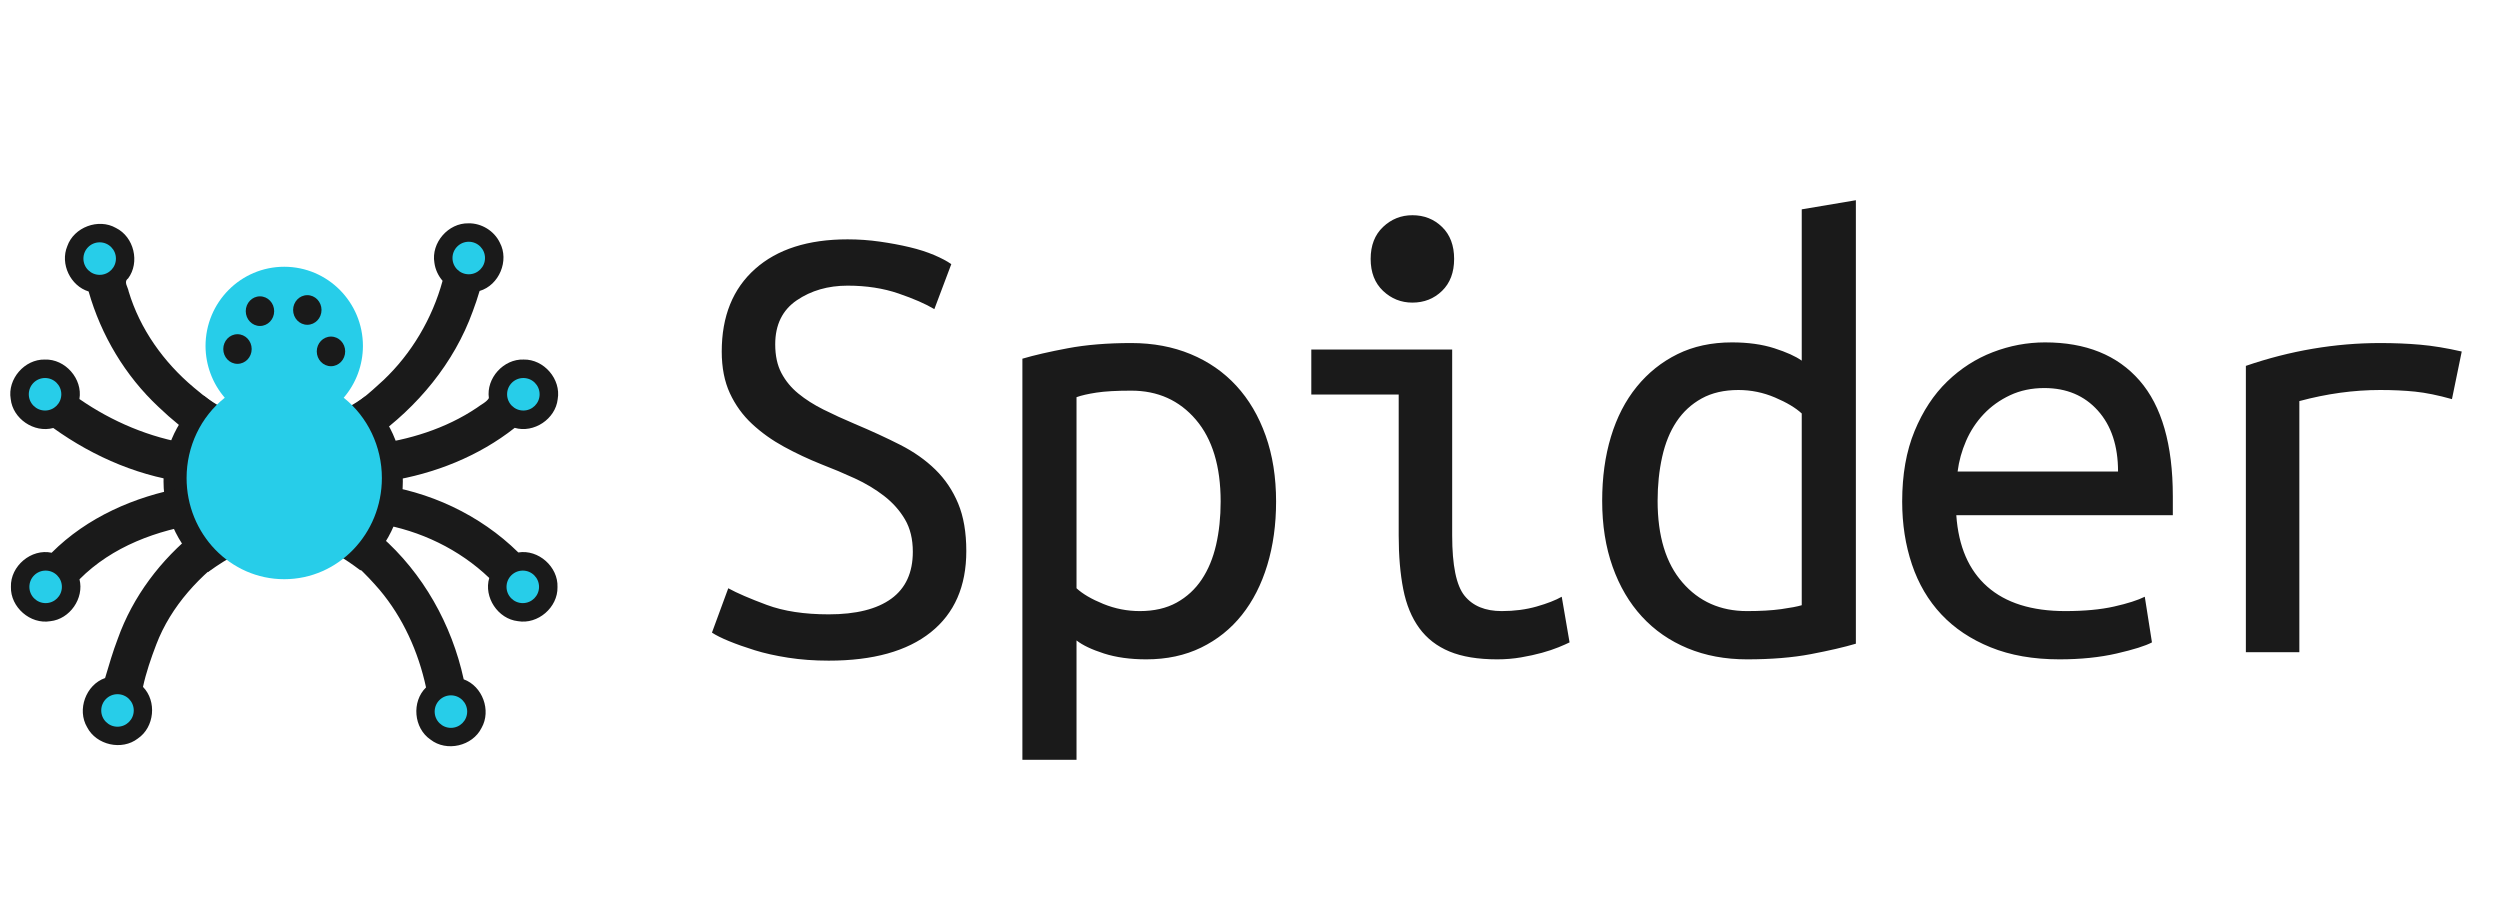
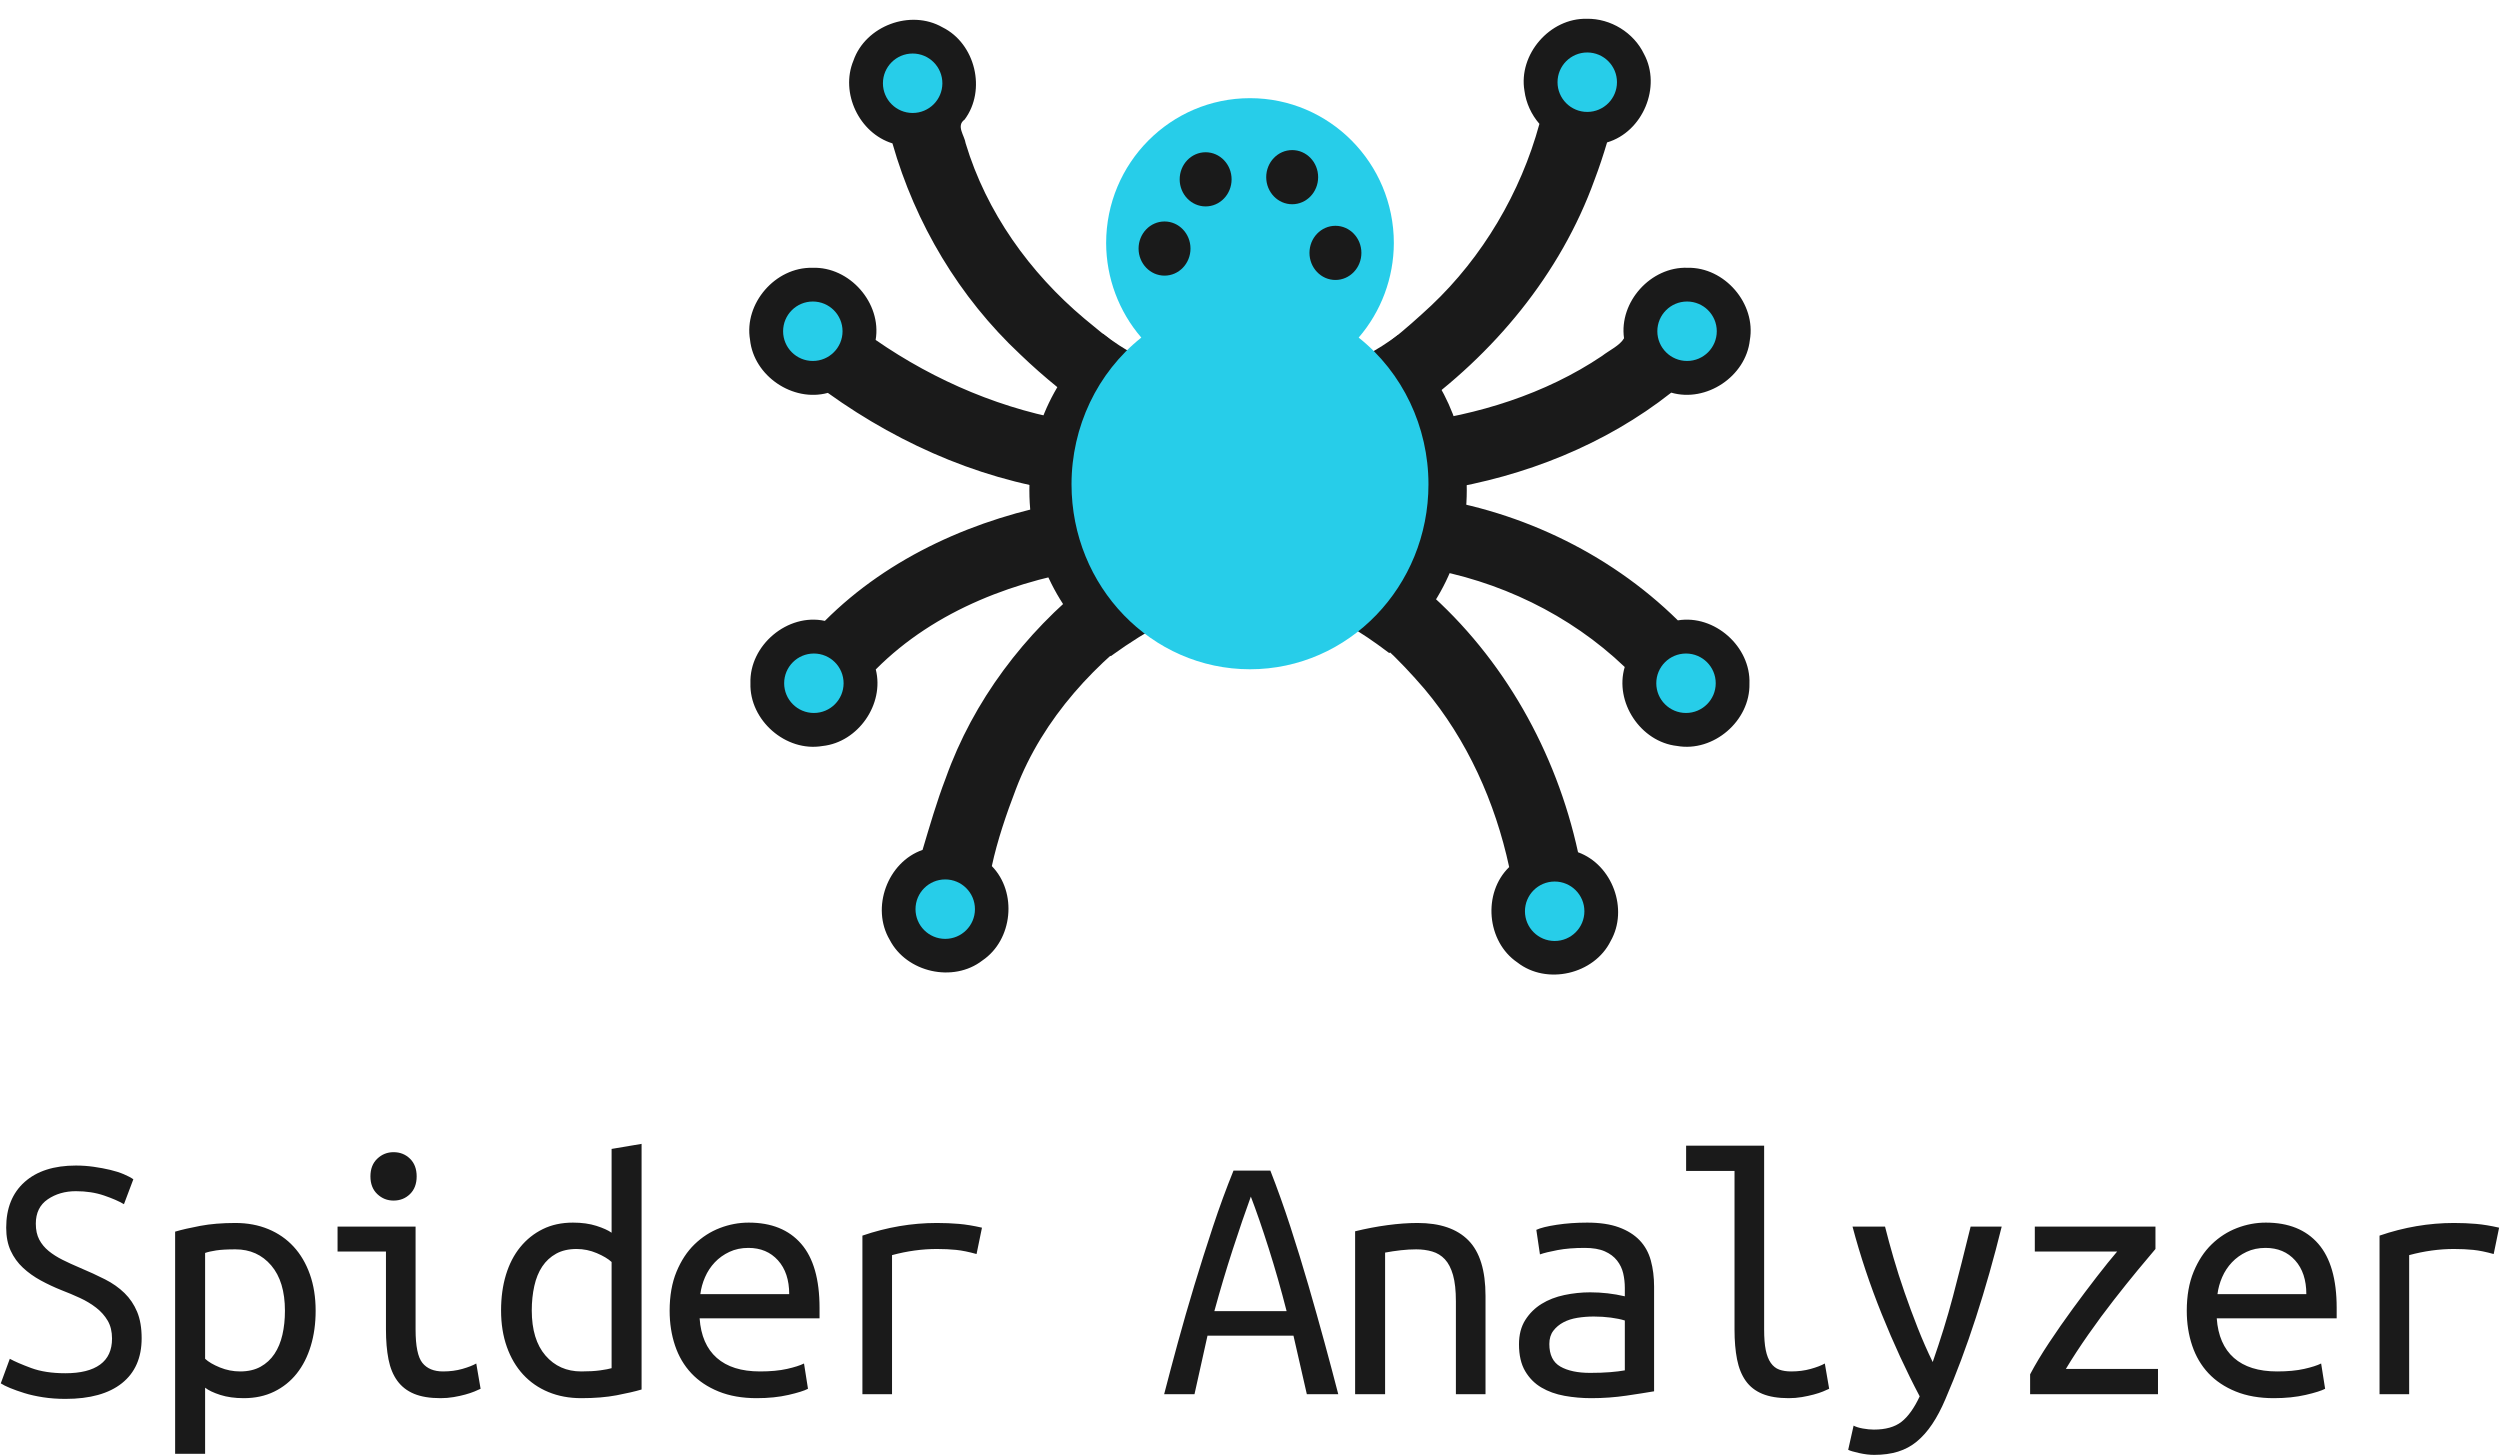
- <svg xmlns="http://www.w3.org/2000/svg" viewBox="0 0 1150 420">
-   <g transform="translate(0 98.000) scale(4.72604) translate(-15.567 168.206) translate(-28.47788,-30.31288)">
-     <g id="g129" transform="matrix(0.8897006,0,0,0.8897006,146.9418,1.288914)" style="stroke-width:1.124">
-       <g id="g128" transform="translate(-151.0714,-193.3)">
-         <path id="path114" style="opacity:1;fill:#1a1a1a;stroke-width:0.281" d="m 79.488,66.216 c 0,3.904 -1.802,7.398 -4.639,9.736 -3.857,-2.905 -4.494,-2.402 -7.715,-2.402 -3.114,-10e-7 -4.029,-0.954 -8.957,2.587 -2.97,-2.337 -4.869,-5.913 -4.869,-9.921 0,-3.817 1.667,-7.047 4.396,-9.384 2.515,1.97 5.594,2.996 8.904,2.996 3.41,0 6.318,-1.096 8.753,-2.906 2.609,2.33 4.127,5.573 4.127,9.293 z" />
-         <path id="path115" style="opacity:1;fill:#1a1a1a;stroke-width:0.45" d="m 86.672,37.988 c -2.211,-0.054 -4.106,2.133 -3.731,4.314 0.094,0.728 0.416,1.421 0.895,1.975 -1.12,4.118 -3.409,7.982 -6.479,10.877 -1.546,1.44 -3.145,2.802 -4.959,3.856 -1.838,0.783 -3.757,0.314 -5.68,0.359 -2,0.012 -4.12,0.513 -5.995,-0.443 -1.534,-0.799 -2.797,-1.913 -4.118,-2.991 -3.28,-2.754 -5.87,-6.373 -7.111,-10.494 -0.07,-0.476 -0.585,-1.048 -0.063,-1.42 1.316,-1.763 0.646,-4.551 -1.326,-5.525 -1.912,-1.096 -4.606,-0.087 -5.327,1.994 -0.802,1.928 0.341,4.342 2.335,4.955 1.365,4.794 4.001,9.218 7.645,12.627 1.439,1.384 3.002,2.639 4.64,3.781 -0.08,0.663 -0.811,0.236 -1.257,0.26 -4.314,-0.667 -8.468,-2.432 -12.034,-4.903 0.375,-2.205 -1.557,-4.404 -3.791,-4.318 -2.208,-0.049 -4.101,2.133 -3.727,4.312 0.226,2.162 2.562,3.747 4.657,3.175 4.483,3.223 9.762,5.472 15.281,6.023 0.18,0.597 -0.72,0.297 -1.038,0.502 -5.338,0.968 -10.551,3.246 -14.421,7.121 -2.227,-0.483 -4.528,1.461 -4.455,3.732 -0.066,2.219 2.121,4.133 4.312,3.758 2.134,-0.226 3.716,-2.505 3.19,-4.584 3.563,-3.585 8.503,-5.408 13.428,-6.11 0.486,0.239 -0.513,0.616 -0.684,0.882 -3.835,3.055 -6.909,7.101 -8.558,11.738 -0.539,1.404 -0.957,2.854 -1.386,4.292 -2.103,0.731 -3.099,3.466 -1.967,5.381 1.008,1.956 3.811,2.586 5.551,1.235 1.819,-1.231 2.097,-4.078 0.562,-5.647 0.328,-1.53 0.87,-3.117 1.444,-4.615 1.613,-4.24 4.826,-7.688 8.513,-10.235 1.52,-0.977 3.378,-1.439 5.14,-1.348 1.887,-0.035 3.901,-0.006 5.622,0.98 1.991,1.19 3.667,2.862 5.175,4.612 2.562,3.049 4.239,6.794 5.071,10.664 -1.599,1.549 -1.355,4.458 0.49,5.708 1.754,1.374 4.599,0.714 5.584,-1.281 1.084,-1.9 0.104,-4.568 -1.953,-5.314 -1.306,-6.002 -4.451,-11.623 -9.093,-15.678 -0.512,-0.494 -1.196,-0.941 -1.641,-1.414 0.351,-0.252 1.02,0.077 1.489,0.074 4.477,0.738 8.754,2.786 12.04,5.93 -0.627,2.102 0.953,4.485 3.131,4.726 2.185,0.387 4.383,-1.507 4.334,-3.724 0.088,-2.221 -2.091,-4.154 -4.285,-3.793 -4.191,-4.127 -9.799,-6.742 -15.627,-7.449 0.209,-0.374 1.055,-0.185 1.503,-0.37 4.953,-0.786 9.784,-2.698 13.728,-5.811 2.098,0.608 4.463,-0.969 4.704,-3.139 0.387,-2.185 -1.508,-4.381 -3.724,-4.334 -2.197,-0.083 -4.115,2.041 -3.805,4.219 -0.252,0.438 -0.884,0.72 -1.317,1.058 -3.416,2.297 -7.455,3.532 -11.463,4.028 -0.715,0.152 -0.324,-0.508 0.097,-0.647 4.874,-3.468 8.88,-8.269 10.92,-13.932 0.28,-0.733 0.523,-1.478 0.747,-2.229 2.137,-0.629 3.27,-3.327 2.212,-5.29 -0.614,-1.285 -2.002,-2.136 -3.425,-2.111 z" />
-         <path id="path116" style="opacity:1;fill:#27cde9;fill-opacity:1;stroke:none;stroke-width:0.45;stroke-dasharray:none" d="m 66.513,42.739 a 8.61,8.675 0 0 0 -8.61,8.675 8.61,8.675 0 0 0 2.105,5.655 10.682,11.071 0 0 0 -4.177,8.781 10.682,11.071 0 0 0 10.682,11.071 10.682,11.071 0 0 0 10.682,-11.071 10.682,11.071 0 0 0 -4.177,-8.781 8.61,8.675 0 0 0 2.105,-5.655 8.61,8.675 0 0 0 -8.61,-8.675 z" />
-         <ellipse style="opacity:1;fill:none;fill-opacity:1;stroke:none;stroke-width:0.45;stroke-dasharray:none" id="ellipse116" ry="7.605" rx="7.338" cy="66.083" cx="66.512" />
-         <path id="path117" style="opacity:1;fill:#1a1a1a;stroke-width:0.281" d="m 62.952,51.74 a 1.554,1.621 0 0 1 -1.554,1.621 1.554,1.621 0 0 1 -1.554,-1.621 1.554,1.621 0 0 1 1.554,-1.621 1.554,1.621 0 0 1 1.554,1.621 z" />
-         <path id="path118" style="opacity:1;fill:#1a1a1a;stroke-width:0.281" d="m 65.412,47.597 a 1.554,1.621 0 0 1 -1.554,1.621 1.554,1.621 0 0 1 -1.554,-1.621 1.554,1.621 0 0 1 1.554,-1.621 1.554,1.621 0 0 1 1.554,1.621 z" />
-         <path id="path119" style="opacity:1;fill:#1a1a1a;stroke-width:0.281" d="m 70.592,47.467 a 1.554,1.621 0 0 1 -1.554,1.621 1.554,1.621 0 0 1 -1.554,-1.621 1.554,1.621 0 0 1 1.554,-1.621 1.554,1.621 0 0 1 1.554,1.621 z" />
-         <path id="path120" style="opacity:1;fill:#1a1a1a;stroke-width:0.281" d="m 73.181,51.999 a 1.554,1.621 0 0 1 -1.554,1.621 1.554,1.621 0 0 1 -1.554,-1.621 1.554,1.621 0 0 1 1.554,-1.621 1.554,1.621 0 0 1 1.554,1.621 z" />
-         <path id="path121" style="opacity:1;fill:#27cde9;stroke-width:0.281" d="m 48.101,41.846 a 1.779,1.779 0 0 1 -1.779,1.779 1.779,1.779 0 0 1 -1.779,-1.779 1.779,1.779 0 0 1 1.779,-1.779 1.779,1.779 0 0 1 1.779,1.779" />
-         <path id="path122" style="opacity:1;fill:#27cde9;stroke-width:0.281" d="m 88.478,41.783 a 1.779,1.779 0 0 1 -1.779,1.779 1.779,1.779 0 0 1 -1.779,-1.779 1.779,1.779 0 0 1 1.779,-1.779 1.779,1.779 0 0 1 1.779,1.779 z" />
-         <path id="path123" style="opacity:1;fill:#27cde9;stroke-width:0.281" d="m 94.452,56.689 a 1.779,1.779 0 0 1 -1.779,1.779 1.779,1.779 0 0 1 -1.779,-1.779 1.779,1.779 0 0 1 1.779,-1.779 1.779,1.779 0 0 1 1.779,1.779 z" />
-         <path id="path124" style="opacity:1;fill:#27cde9;stroke-width:0.281" d="m 42.126,56.689 a 1.779,1.779 0 0 1 -1.779,1.779 1.779,1.779 0 0 1 -1.779,-1.779 1.779,1.779 0 0 1 1.779,-1.779 1.779,1.779 0 0 1 1.779,1.779 z" />
-         <path id="path125" style="opacity:1;fill:#27cde9;stroke-width:0.281" d="m 42.189,77.758 a 1.779,1.779 0 0 1 -1.779,1.779 1.779,1.779 0 0 1 -1.779,-1.779 1.779,1.779 0 0 1 1.779,-1.779 1.779,1.779 0 0 1 1.779,1.779 z" />
-         <path id="path126" style="opacity:1;fill:#27cde9;stroke-width:0.281" d="m 50.051,91.279 a 1.779,1.779 0 0 1 -1.779,1.779 1.779,1.779 0 0 1 -1.779,-1.779 1.779,1.779 0 0 1 1.779,-1.779 1.779,1.779 0 0 1 1.779,1.779 z" />
-         <path id="path127" style="opacity:1;fill:#27cde9;stroke-width:0.281" d="m 86.528,91.405 a 1.779,1.779 0 0 1 -1.779,1.779 1.779,1.779 0 0 1 -1.779,-1.779 1.779,1.779 0 0 1 1.779,-1.779 1.779,1.779 0 0 1 1.779,1.779 z" />
-         <path id="path128" style="opacity:1;fill:#27cde9;stroke-width:0.281" d="m 94.389,77.758 a 1.779,1.779 0 0 1 -1.779,1.779 1.779,1.779 0 0 1 -1.779,-1.779 1.779,1.779 0 0 1 1.779,-1.779 1.779,1.779 0 0 1 1.779,1.779 z" />
+ <svg xmlns="http://www.w3.org/2000/svg" viewBox="0 0 830.0 483.3" width="830" height="483">
+   <g transform="translate(242.41 0) scale(6.23842) translate(-15.567 168.206)">
+     <g transform="translate(-28.47788,-30.31288)">
+       <g id="g129" transform="matrix(0.8897006,0,0,0.8897006,146.9418,1.288914)" style="stroke-width:1.124">
+         <g id="g128" transform="translate(-151.0714,-193.3)">
+           <path id="path114" style="opacity:1;fill:#1a1a1a;stroke-width:0.281" d="m 79.488,66.216 c 0,3.904 -1.802,7.398 -4.639,9.736 -3.857,-2.905 -4.494,-2.402 -7.715,-2.402 -3.114,-10e-7 -4.029,-0.954 -8.957,2.587 -2.97,-2.337 -4.869,-5.913 -4.869,-9.921 0,-3.817 1.667,-7.047 4.396,-9.384 2.515,1.97 5.594,2.996 8.904,2.996 3.41,0 6.318,-1.096 8.753,-2.906 2.609,2.33 4.127,5.573 4.127,9.293 z" />
+           <path id="path115" style="opacity:1;fill:#1a1a1a;stroke-width:0.45" d="m 86.672,37.988 c -2.211,-0.054 -4.106,2.133 -3.731,4.314 0.094,0.728 0.416,1.421 0.895,1.975 -1.12,4.118 -3.409,7.982 -6.479,10.877 -1.546,1.44 -3.145,2.802 -4.959,3.856 -1.838,0.783 -3.757,0.314 -5.68,0.359 -2,0.012 -4.12,0.513 -5.995,-0.443 -1.534,-0.799 -2.797,-1.913 -4.118,-2.991 -3.28,-2.754 -5.87,-6.373 -7.111,-10.494 -0.07,-0.476 -0.585,-1.048 -0.063,-1.42 1.316,-1.763 0.646,-4.551 -1.326,-5.525 -1.912,-1.096 -4.606,-0.087 -5.327,1.994 -0.802,1.928 0.341,4.342 2.335,4.955 1.365,4.794 4.001,9.218 7.645,12.627 1.439,1.384 3.002,2.639 4.64,3.781 -0.08,0.663 -0.811,0.236 -1.257,0.26 -4.314,-0.667 -8.468,-2.432 -12.034,-4.903 0.375,-2.205 -1.557,-4.404 -3.791,-4.318 -2.208,-0.049 -4.101,2.133 -3.727,4.312 0.226,2.162 2.562,3.747 4.657,3.175 4.483,3.223 9.762,5.472 15.281,6.023 0.18,0.597 -0.72,0.297 -1.038,0.502 -5.338,0.968 -10.551,3.246 -14.421,7.121 -2.227,-0.483 -4.528,1.461 -4.455,3.732 -0.066,2.219 2.121,4.133 4.312,3.758 2.134,-0.226 3.716,-2.505 3.19,-4.584 3.563,-3.585 8.503,-5.408 13.428,-6.11 0.486,0.239 -0.513,0.616 -0.684,0.882 -3.835,3.055 -6.909,7.101 -8.558,11.738 -0.539,1.404 -0.957,2.854 -1.386,4.292 -2.103,0.731 -3.099,3.466 -1.967,5.381 1.008,1.956 3.811,2.586 5.551,1.235 1.819,-1.231 2.097,-4.078 0.562,-5.647 0.328,-1.53 0.87,-3.117 1.444,-4.615 1.613,-4.24 4.826,-7.688 8.513,-10.235 1.52,-0.977 3.378,-1.439 5.14,-1.348 1.887,-0.035 3.901,-0.006 5.622,0.98 1.991,1.19 3.667,2.862 5.175,4.612 2.562,3.049 4.239,6.794 5.071,10.664 -1.599,1.549 -1.355,4.458 0.49,5.708 1.754,1.374 4.599,0.714 5.584,-1.281 1.084,-1.9 0.104,-4.568 -1.953,-5.314 -1.306,-6.002 -4.451,-11.623 -9.093,-15.678 -0.512,-0.494 -1.196,-0.941 -1.641,-1.414 0.351,-0.252 1.02,0.077 1.489,0.074 4.477,0.738 8.754,2.786 12.04,5.93 -0.627,2.102 0.953,4.485 3.131,4.726 2.185,0.387 4.383,-1.507 4.334,-3.724 0.088,-2.221 -2.091,-4.154 -4.285,-3.793 -4.191,-4.127 -9.799,-6.742 -15.627,-7.449 0.209,-0.374 1.055,-0.185 1.503,-0.37 4.953,-0.786 9.784,-2.698 13.728,-5.811 2.098,0.608 4.463,-0.969 4.704,-3.139 0.387,-2.185 -1.508,-4.381 -3.724,-4.334 -2.197,-0.083 -4.115,2.041 -3.805,4.219 -0.252,0.438 -0.884,0.72 -1.317,1.058 -3.416,2.297 -7.455,3.532 -11.463,4.028 -0.715,0.152 -0.324,-0.508 0.097,-0.647 4.874,-3.468 8.88,-8.269 10.92,-13.932 0.28,-0.733 0.523,-1.478 0.747,-2.229 2.137,-0.629 3.27,-3.327 2.212,-5.29 -0.614,-1.285 -2.002,-2.136 -3.425,-2.111 z" />
+           <path id="path116" style="opacity:1;fill:#27cde9;fill-opacity:1;stroke:none;stroke-width:0.45;stroke-dasharray:none" d="m 66.513,42.739 a 8.61,8.675 0 0 0 -8.61,8.675 8.61,8.675 0 0 0 2.105,5.655 10.682,11.071 0 0 0 -4.177,8.781 10.682,11.071 0 0 0 10.682,11.071 10.682,11.071 0 0 0 10.682,-11.071 10.682,11.071 0 0 0 -4.177,-8.781 8.61,8.675 0 0 0 2.105,-5.655 8.61,8.675 0 0 0 -8.61,-8.675 z" />
+           <ellipse style="opacity:1;fill:none;fill-opacity:1;stroke:none;stroke-width:0.45;stroke-dasharray:none" id="ellipse116" ry="7.605" rx="7.338" cy="66.083" cx="66.512" />
+           <path id="path117" style="opacity:1;fill:#1a1a1a;stroke-width:0.281" d="m 62.952,51.74 a 1.554,1.621 0 0 1 -1.554,1.621 1.554,1.621 0 0 1 -1.554,-1.621 1.554,1.621 0 0 1 1.554,-1.621 1.554,1.621 0 0 1 1.554,1.621 z" />
+           <path id="path118" style="opacity:1;fill:#1a1a1a;stroke-width:0.281" d="m 65.412,47.597 a 1.554,1.621 0 0 1 -1.554,1.621 1.554,1.621 0 0 1 -1.554,-1.621 1.554,1.621 0 0 1 1.554,-1.621 1.554,1.621 0 0 1 1.554,1.621 z" />
+           <path id="path119" style="opacity:1;fill:#1a1a1a;stroke-width:0.281" d="m 70.592,47.467 a 1.554,1.621 0 0 1 -1.554,1.621 1.554,1.621 0 0 1 -1.554,-1.621 1.554,1.621 0 0 1 1.554,-1.621 1.554,1.621 0 0 1 1.554,1.621 z" />
+           <path id="path120" style="opacity:1;fill:#1a1a1a;stroke-width:0.281" d="m 73.181,51.999 a 1.554,1.621 0 0 1 -1.554,1.621 1.554,1.621 0 0 1 -1.554,-1.621 1.554,1.621 0 0 1 1.554,-1.621 1.554,1.621 0 0 1 1.554,1.621 z" />
+           <path id="path121" style="opacity:1;fill:#27cde9;stroke-width:0.281" d="m 48.101,41.846 a 1.779,1.779 0 0 1 -1.779,1.779 1.779,1.779 0 0 1 -1.779,-1.779 1.779,1.779 0 0 1 1.779,-1.779 1.779,1.779 0 0 1 1.779,1.779" />
+           <path id="path122" style="opacity:1;fill:#27cde9;stroke-width:0.281" d="m 88.478,41.783 a 1.779,1.779 0 0 1 -1.779,1.779 1.779,1.779 0 0 1 -1.779,-1.779 1.779,1.779 0 0 1 1.779,-1.779 1.779,1.779 0 0 1 1.779,1.779 z" />
+           <path id="path123" style="opacity:1;fill:#27cde9;stroke-width:0.281" d="m 94.452,56.689 a 1.779,1.779 0 0 1 -1.779,1.779 1.779,1.779 0 0 1 -1.779,-1.779 1.779,1.779 0 0 1 1.779,-1.779 1.779,1.779 0 0 1 1.779,1.779 z" />
+           <path id="path124" style="opacity:1;fill:#27cde9;stroke-width:0.281" d="m 42.126,56.689 a 1.779,1.779 0 0 1 -1.779,1.779 1.779,1.779 0 0 1 -1.779,-1.779 1.779,1.779 0 0 1 1.779,-1.779 1.779,1.779 0 0 1 1.779,1.779 z" />
+           <path id="path125" style="opacity:1;fill:#27cde9;stroke-width:0.281" d="m 42.189,77.758 a 1.779,1.779 0 0 1 -1.779,1.779 1.779,1.779 0 0 1 -1.779,-1.779 1.779,1.779 0 0 1 1.779,-1.779 1.779,1.779 0 0 1 1.779,1.779 z" />
+           <path id="path126" style="opacity:1;fill:#27cde9;stroke-width:0.281" d="m 50.051,91.279 a 1.779,1.779 0 0 1 -1.779,1.779 1.779,1.779 0 0 1 -1.779,-1.779 1.779,1.779 0 0 1 1.779,-1.779 1.779,1.779 0 0 1 1.779,1.779 z" />
+           <path id="path127" style="opacity:1;fill:#27cde9;stroke-width:0.281" d="m 86.528,91.405 a 1.779,1.779 0 0 1 -1.779,1.779 1.779,1.779 0 0 1 -1.779,-1.779 1.779,1.779 0 0 1 1.779,-1.779 1.779,1.779 0 0 1 1.779,1.779 z" />
+           <path id="path128" style="opacity:1;fill:#27cde9;stroke-width:0.281" d="m 94.389,77.758 a 1.779,1.779 0 0 1 -1.779,1.779 1.779,1.779 0 0 1 -1.779,-1.779 1.779,1.779 0 0 1 1.779,-1.779 1.779,1.779 0 0 1 1.779,1.779 z" />
+         </g>
      </g>
    </g>
  </g>
-   <path fill="#1a1a1a" d="M381.20 282.60Q400.10 282.60 410 275.40Q419.90 268.20 419.90 253.80Q419.90 245.10 416.30 238.95Q412.70 232.80 406.70 228.15Q400.70 223.50 393.20 220.05Q385.70 216.60 377.90 213.60Q368.90 210 360.65 205.50Q352.40 201 345.95 195Q339.50 189 335.75 180.90Q332 172.80 332 161.70Q332 137.40 347.30 123.75Q362.60 110.10 389.90 110.10Q397.40 110.10 404.75 111.15Q412.10 112.20 418.40 113.70Q424.70 115.20 429.65 117.30Q434.60 119.40 437.60 121.50L429.80 142.20Q423.80 138.60 413.30 135Q402.80 131.40 389.90 131.40Q376.40 131.40 366.50 138.15Q356.60 144.90 356.60 158.40Q356.60 166.20 359.45 171.60Q362.30 177 367.25 181.05Q372.20 185.10 378.80 188.40Q385.40 191.70 393.20 195Q404.60 199.80 414.05 204.60Q423.50 209.40 430.25 216Q437 222.60 440.75 231.60Q444.50 240.60 444.50 253.50Q444.50 277.80 428.15 290.85Q411.80 303.90 381.20 303.90Q371.30 303.90 362.60 302.55Q353.90 301.20 347.15 299.10Q340.40 297 335.30 294.90Q330.20 292.80 327.50 291L335 270.60Q341 273.90 352.70 278.25Q364.40 282.60 381.20 282.60 M561.50 230.70Q561.50 206.40 550.10 193.05Q538.70 179.70 520.40 179.70Q510.20 179.70 504.35 180.60Q498.50 181.50 495.20 182.70L495.20 270.60Q499.40 274.50 507.50 277.80Q515.60 281.10 524.30 281.10Q534.20 281.10 541.25 277.20Q548.30 273.30 552.80 266.55Q557.30 259.80 559.40 250.65Q561.50 241.50 561.50 230.70M587 230.70Q587 246.60 582.95 259.95Q578.90 273.30 571.25 282.90Q563.60 292.50 552.50 297.90Q541.40 303.30 527.30 303.30Q516.20 303.30 507.80 300.60Q499.40 297.90 495.20 294.60L495.20 349.50L470.30 349.50L470.30 165Q478.40 162.60 491.15 160.20Q503.90 157.80 520.40 157.80Q535.40 157.80 547.70 162.90Q560 168 568.70 177.45Q577.40 186.90 582.20 200.40Q587 213.90 587 230.70 M649.70 139.20Q641.90 139.20 636.20 133.80Q630.50 128.40 630.50 119.10Q630.50 109.80 636.20 104.40Q641.90 99 649.70 99Q657.80 99 663.35 104.40Q668.90 109.80 668.90 119.10Q668.90 128.40 663.35 133.80Q657.80 139.20 649.70 139.20M643.40 246.30L643.40 181.50L603.20 181.50L603.20 160.80L668 160.80L668 246.30Q668 267 673.70 274.05Q679.40 281.10 690.80 281.10Q699.50 281.10 706.85 279Q714.20 276.90 718.40 274.50L722 295.50Q720.20 296.40 716.90 297.75Q713.60 299.10 709.25 300.30Q704.90 301.50 699.65 302.40Q694.40 303.30 688.70 303.30Q675.50 303.30 666.80 299.70Q658.10 296.10 652.85 288.90Q647.60 281.70 645.50 271.05Q643.40 260.40 643.40 246.30 M828.80 278.40L828.80 190.20Q824.60 186.30 816.50 182.85Q808.40 179.40 799.70 179.40Q789.80 179.40 782.75 183.30Q775.70 187.20 771.20 193.95Q766.70 200.70 764.60 210.15Q762.50 219.60 762.50 230.40Q762.50 254.70 773.90 267.90Q785.30 281.10 803.60 281.10Q812.90 281.10 819.35 280.20Q825.80 279.30 828.80 278.40M828.80 165.90L828.80 96.30L853.70 92.10L853.70 296.10Q845.60 298.50 833 300.90Q820.40 303.30 803.60 303.30Q788.60 303.30 776.30 298.20Q764 293.10 755.30 283.65Q746.60 274.20 741.80 260.70Q737 247.20 737 230.40Q737 214.20 741.05 200.85Q745.10 187.50 752.90 177.90Q760.70 168.30 771.65 162.90Q782.60 157.50 796.70 157.50Q807.80 157.50 816.20 160.20Q824.60 162.90 828.80 165.90 M940.70 157.50Q968.90 157.50 984.20 175.05Q999.50 192.60 999.50 228.30L999.50 237L899.90 237Q901.40 258.60 914.15 269.85Q926.90 281.10 950 281.10Q963.20 281.10 972.50 279Q981.80 276.90 986.60 274.50L989.90 295.50Q985.40 297.90 973.70 300.60Q962 303.30 947.30 303.30Q929.30 303.30 915.65 297.75Q902 292.20 893 282.60Q884 273 879.50 259.65Q875 246.30 875 230.70Q875 212.10 880.70 198.30Q886.40 184.50 895.70 175.50Q905 166.50 916.70 162Q928.40 157.50 940.70 157.50M900.50 216.90L974.30 216.90Q974.30 199.20 965 188.85Q955.70 178.50 940.40 178.50Q931.70 178.50 924.65 181.80Q917.60 185.10 912.50 190.50Q907.40 195.90 904.40 202.80Q901.40 209.70 900.50 216.90 M1057.70 300L1033.10 300L1033.10 168.30Q1063.70 157.80 1094.90 157.80Q1104.50 157.80 1113.20 158.55Q1121.90 159.30 1132.40 161.70L1127.90 183.60Q1118.30 180.90 1110.95 180.15Q1103.60 179.40 1094.90 179.40Q1076.60 179.40 1057.70 184.50" />
+   <path fill="#1a1a1a" transform="translate(-6.60 463.16)" d="M28.08-6.96Q35.64-6.96 39.60-9.84Q43.56-12.72 43.56-18.48Q43.56-21.96 42.12-24.42Q40.68-26.88 38.28-28.74Q35.88-30.60 32.88-31.98Q29.88-33.36 26.76-34.56Q23.16-36 19.86-37.80Q16.56-39.60 13.98-42Q11.40-44.40 9.90-47.64Q8.40-50.88 8.40-55.32Q8.40-65.04 14.52-70.50Q20.64-75.96 31.56-75.96Q34.56-75.96 37.50-75.54Q40.44-75.12 42.96-74.52Q45.48-73.92 47.46-73.08Q49.44-72.24 50.64-71.40L47.52-63.12Q45.12-64.56 40.92-66Q36.72-67.44 31.56-67.44Q26.16-67.44 22.20-64.74Q18.24-62.04 18.24-56.64Q18.24-53.52 19.38-51.36Q20.52-49.20 22.50-47.58Q24.48-45.96 27.12-44.64Q29.76-43.32 32.88-42Q37.44-40.08 41.22-38.16Q45-36.24 47.70-33.60Q50.40-30.96 51.90-27.36Q53.40-23.76 53.40-18.60Q53.40-8.88 46.86-3.66Q40.32 1.56 28.08 1.56Q24.12 1.56 20.64 1.02Q17.16 0.48 14.46-0.36Q11.76-1.20 9.72-2.04Q7.68-2.88 6.60-3.60L9.60-11.76Q12-10.44 16.68-8.70Q21.36-6.96 28.08-6.96 M101-27.72Q101-37.44 96.44-42.78Q91.88-48.12 84.56-48.12Q80.48-48.12 78.14-47.76Q75.80-47.40 74.48-46.92L74.48-11.76Q76.16-10.20 79.40-8.88Q82.64-7.56 86.12-7.56Q90.08-7.56 92.90-9.12Q95.72-10.68 97.52-13.38Q99.32-16.08 100.16-19.74Q101-23.40 101-27.72M111.20-27.72Q111.20-21.36 109.58-16.02Q107.96-10.68 104.90-6.84Q101.84-3 97.40-0.84Q92.96 1.32 87.32 1.32Q82.88 1.32 79.52 0.24Q76.16-0.84 74.48-2.16L74.48 19.80L64.52 19.80L64.52-54Q67.76-54.96 72.86-55.92Q77.96-56.88 84.56-56.88Q90.56-56.88 95.48-54.84Q100.40-52.80 103.88-49.02Q107.36-45.24 109.28-39.84Q111.20-34.44 111.20-27.72 M137.08-64.32Q133.96-64.32 131.68-66.48Q129.40-68.64 129.40-72.36Q129.40-76.08 131.68-78.24Q133.96-80.40 137.08-80.40Q140.32-80.40 142.54-78.24Q144.76-76.08 144.76-72.36Q144.76-68.64 142.54-66.48Q140.32-64.32 137.08-64.32M134.56-21.48L134.56-47.40L118.48-47.40L118.48-55.68L144.40-55.68L144.40-21.48Q144.40-13.20 146.68-10.38Q148.96-7.56 153.52-7.56Q157-7.56 159.94-8.40Q162.88-9.24 164.56-10.20L166-1.80Q165.28-1.44 163.96-0.90Q162.64-0.36 160.90 0.12Q159.16 0.60 157.06 0.96Q154.96 1.32 152.68 1.32Q147.40 1.32 143.92-0.12Q140.44-1.56 138.34-4.44Q136.24-7.32 135.40-11.58Q134.56-15.84 134.56-21.48 M209.52-8.64L209.52-43.92Q207.84-45.48 204.60-46.86Q201.36-48.24 197.88-48.24Q193.92-48.24 191.10-46.68Q188.28-45.12 186.48-42.42Q184.68-39.72 183.84-35.94Q183-32.16 183-27.84Q183-18.12 187.56-12.84Q192.12-7.56 199.44-7.56Q203.16-7.56 205.74-7.92Q208.32-8.28 209.52-8.64M209.52-53.64L209.52-81.48L219.48-83.16L219.48-1.56Q216.24-0.60 211.20 0.36Q206.16 1.32 199.44 1.32Q193.44 1.32 188.52-0.72Q183.60-2.76 180.12-6.54Q176.64-10.32 174.72-15.72Q172.80-21.12 172.80-27.84Q172.80-34.32 174.42-39.66Q176.04-45 179.16-48.84Q182.28-52.68 186.66-54.84Q191.04-57 196.68-57Q201.12-57 204.48-55.92Q207.84-54.84 209.52-53.64 M255.08-57Q266.36-57 272.48-49.98Q278.60-42.96 278.60-28.68L278.60-25.20L238.76-25.20Q239.36-16.56 244.46-12.06Q249.56-7.56 258.80-7.56Q264.08-7.56 267.80-8.40Q271.52-9.24 273.44-10.20L274.76-1.80Q272.96-0.84 268.28 0.24Q263.60 1.32 257.72 1.32Q250.52 1.32 245.06-0.90Q239.60-3.12 236-6.96Q232.40-10.80 230.60-16.14Q228.80-21.48 228.80-27.72Q228.80-35.16 231.08-40.68Q233.36-46.20 237.08-49.80Q240.80-53.40 245.48-55.20Q250.16-57 255.08-57M239-33.24L268.52-33.24Q268.52-40.32 264.80-44.46Q261.08-48.60 254.96-48.60Q251.48-48.60 248.66-47.28Q245.84-45.96 243.80-43.80Q241.76-41.64 240.56-38.88Q239.36-36.12 239-33.24 M302.68 0L292.84 0L292.84-52.68Q305.08-56.88 317.56-56.88Q321.40-56.88 324.88-56.58Q328.36-56.28 332.56-55.32L330.76-46.56Q326.92-47.64 323.98-47.94Q321.04-48.24 317.56-48.24Q310.24-48.24 302.68-46.20  M450.92 0L440.48 0L436.04-19.44L407.48-19.44L403.16 0L393.08 0Q395.12-7.92 397.64-17.16Q400.16-26.40 403.10-36.12Q406.04-45.84 409.28-55.62Q412.52-65.40 416.12-74.28L428.36-74.28Q431.84-65.40 435.02-55.62Q438.20-45.84 441.02-36.12Q443.84-26.40 446.36-17.16Q448.88-7.92 450.92 0M421.88-65.64Q419.12-58.08 415.88-48.12Q412.64-38.16 409.76-27.60L433.76-27.60Q431-38.40 427.82-48.42Q424.64-58.44 421.88-65.64 M456.52 0L456.52-54.12Q461.92-55.44 467.26-56.16Q472.60-56.88 477.28-56.88Q488.44-56.88 494.14-51.12Q499.84-45.36 499.84-32.64L499.84 0L490 0L490-30.84Q490-36.24 489.04-39.60Q488.08-42.96 486.34-44.82Q484.60-46.68 482.14-47.40Q479.68-48.12 476.80-48.12Q474.40-48.12 471.70-47.82Q469-47.52 466.48-47.04L466.48 0 M534.60-7.08Q538.32-7.08 541.26-7.32Q544.20-7.56 546.12-7.92L546.12-24.48Q544.20-25.08 541.50-25.44Q538.80-25.80 535.80-25.80Q533.04-25.80 530.40-25.38Q527.76-24.96 525.72-23.88Q523.68-22.80 522.36-21.06Q521.04-19.32 521.04-16.68Q521.04-11.28 524.70-9.18Q528.36-7.08 534.60-7.08M533.64-57Q539.88-57 544.14-55.44Q548.40-53.88 551.04-51.12Q553.68-48.36 554.76-44.40Q555.84-40.44 555.84-35.76L555.84-0.96Q552.36-0.36 546.66 0.48Q540.96 1.32 534.96 1.32Q530.40 1.32 526.08 0.54Q521.76-0.24 518.40-2.22Q515.04-4.20 513-7.68Q510.96-11.16 510.96-16.56Q510.96-21.36 513.06-24.66Q515.16-27.96 518.46-30Q521.76-32.04 526.02-32.94Q530.28-33.84 534.60-33.84Q540.48-33.84 546.12-32.52L546.12-35.28Q546.12-37.80 545.58-40.14Q545.04-42.48 543.54-44.40Q542.04-46.32 539.46-47.46Q536.88-48.60 532.80-48.60Q527.64-48.60 523.80-47.88Q519.96-47.16 517.92-46.44L516.72-54.60Q518.76-55.56 523.50-56.28Q528.24-57 533.64-57 M600.56 1.32Q595.28 1.32 591.80-0.12Q588.32-1.56 586.28-4.44Q584.24-7.32 583.40-11.58Q582.56-15.84 582.56-21.48L582.56-74.16L566.48-74.16L566.48-82.56L592.40-82.56L592.40-21.48Q592.40-17.28 592.94-14.64Q593.48-12 594.62-10.38Q595.76-8.76 597.44-8.16Q599.12-7.56 601.40-7.56Q604.88-7.56 607.88-8.40Q610.88-9.24 612.56-10.20L614-1.80Q613.28-1.44 611.96-0.90Q610.64-0.36 608.84 0.12Q607.04 0.60 604.94 0.96Q602.84 1.32 600.56 1.32 M620.32 18.48L622.12 10.44Q623.20 11.04 625.18 11.40Q627.16 11.76 628.84 11.76Q634.72 11.76 638.02 9.18Q641.32 6.60 644.08 0.72Q637.36-12 631.48-26.58Q625.60-41.16 621.76-55.68L632.56-55.68Q633.76-50.88 635.38-45.30Q637-39.72 639.04-33.84Q641.08-27.96 643.42-22.02Q645.76-16.08 648.40-10.68Q650.32-16.20 652-21.60Q653.68-27 655.12-32.46Q656.56-37.92 658-43.62Q659.44-49.32 661-55.68L671.32-55.68Q667.48-40.08 662.74-25.44Q658-10.80 652.60 1.68Q650.56 6.48 648.22 9.96Q645.88 13.44 643.12 15.72Q640.36 18 636.88 19.08Q633.40 20.16 628.96 20.16Q626.68 20.16 623.98 19.56Q621.28 18.96 620.32 18.48 M722.40-55.68L722.40-48.24Q720.24-45.72 716.52-41.22Q712.80-36.72 708.54-31.26Q704.28-25.80 700.08-19.80Q695.88-13.80 692.64-8.40L723.24-8.40L723.24 0L680.76 0L680.76-6.60Q683.28-11.40 687.06-17.10Q690.84-22.80 694.92-28.38Q699-33.96 702.90-39Q706.80-44.04 709.68-47.40L682.32-47.40L682.32-55.68 M759.08-57Q770.36-57 776.48-49.98Q782.60-42.96 782.60-28.68L782.60-25.20L742.76-25.20Q743.36-16.56 748.46-12.06Q753.56-7.56 762.80-7.56Q768.08-7.56 771.80-8.40Q775.52-9.24 777.44-10.20L778.76-1.80Q776.96-0.84 772.28 0.24Q767.60 1.32 761.72 1.32Q754.52 1.32 749.06-0.90Q743.60-3.12 740-6.96Q736.40-10.80 734.60-16.14Q732.80-21.48 732.80-27.72Q732.80-35.16 735.08-40.68Q737.36-46.20 741.08-49.80Q744.80-53.40 749.48-55.20Q754.16-57 759.08-57M743-33.24L772.52-33.24Q772.52-40.32 768.80-44.46Q765.08-48.60 758.96-48.60Q755.48-48.60 752.66-47.28Q749.84-45.96 747.80-43.80Q745.76-41.64 744.56-38.88Q743.36-36.12 743-33.24 M806.68 0L796.84 0L796.84-52.68Q809.08-56.88 821.56-56.88Q825.40-56.88 828.88-56.58Q832.36-56.28 836.56-55.32L834.76-46.56Q830.92-47.64 827.98-47.94Q825.04-48.24 821.56-48.24Q814.24-48.24 806.68-46.20" />
</svg>
